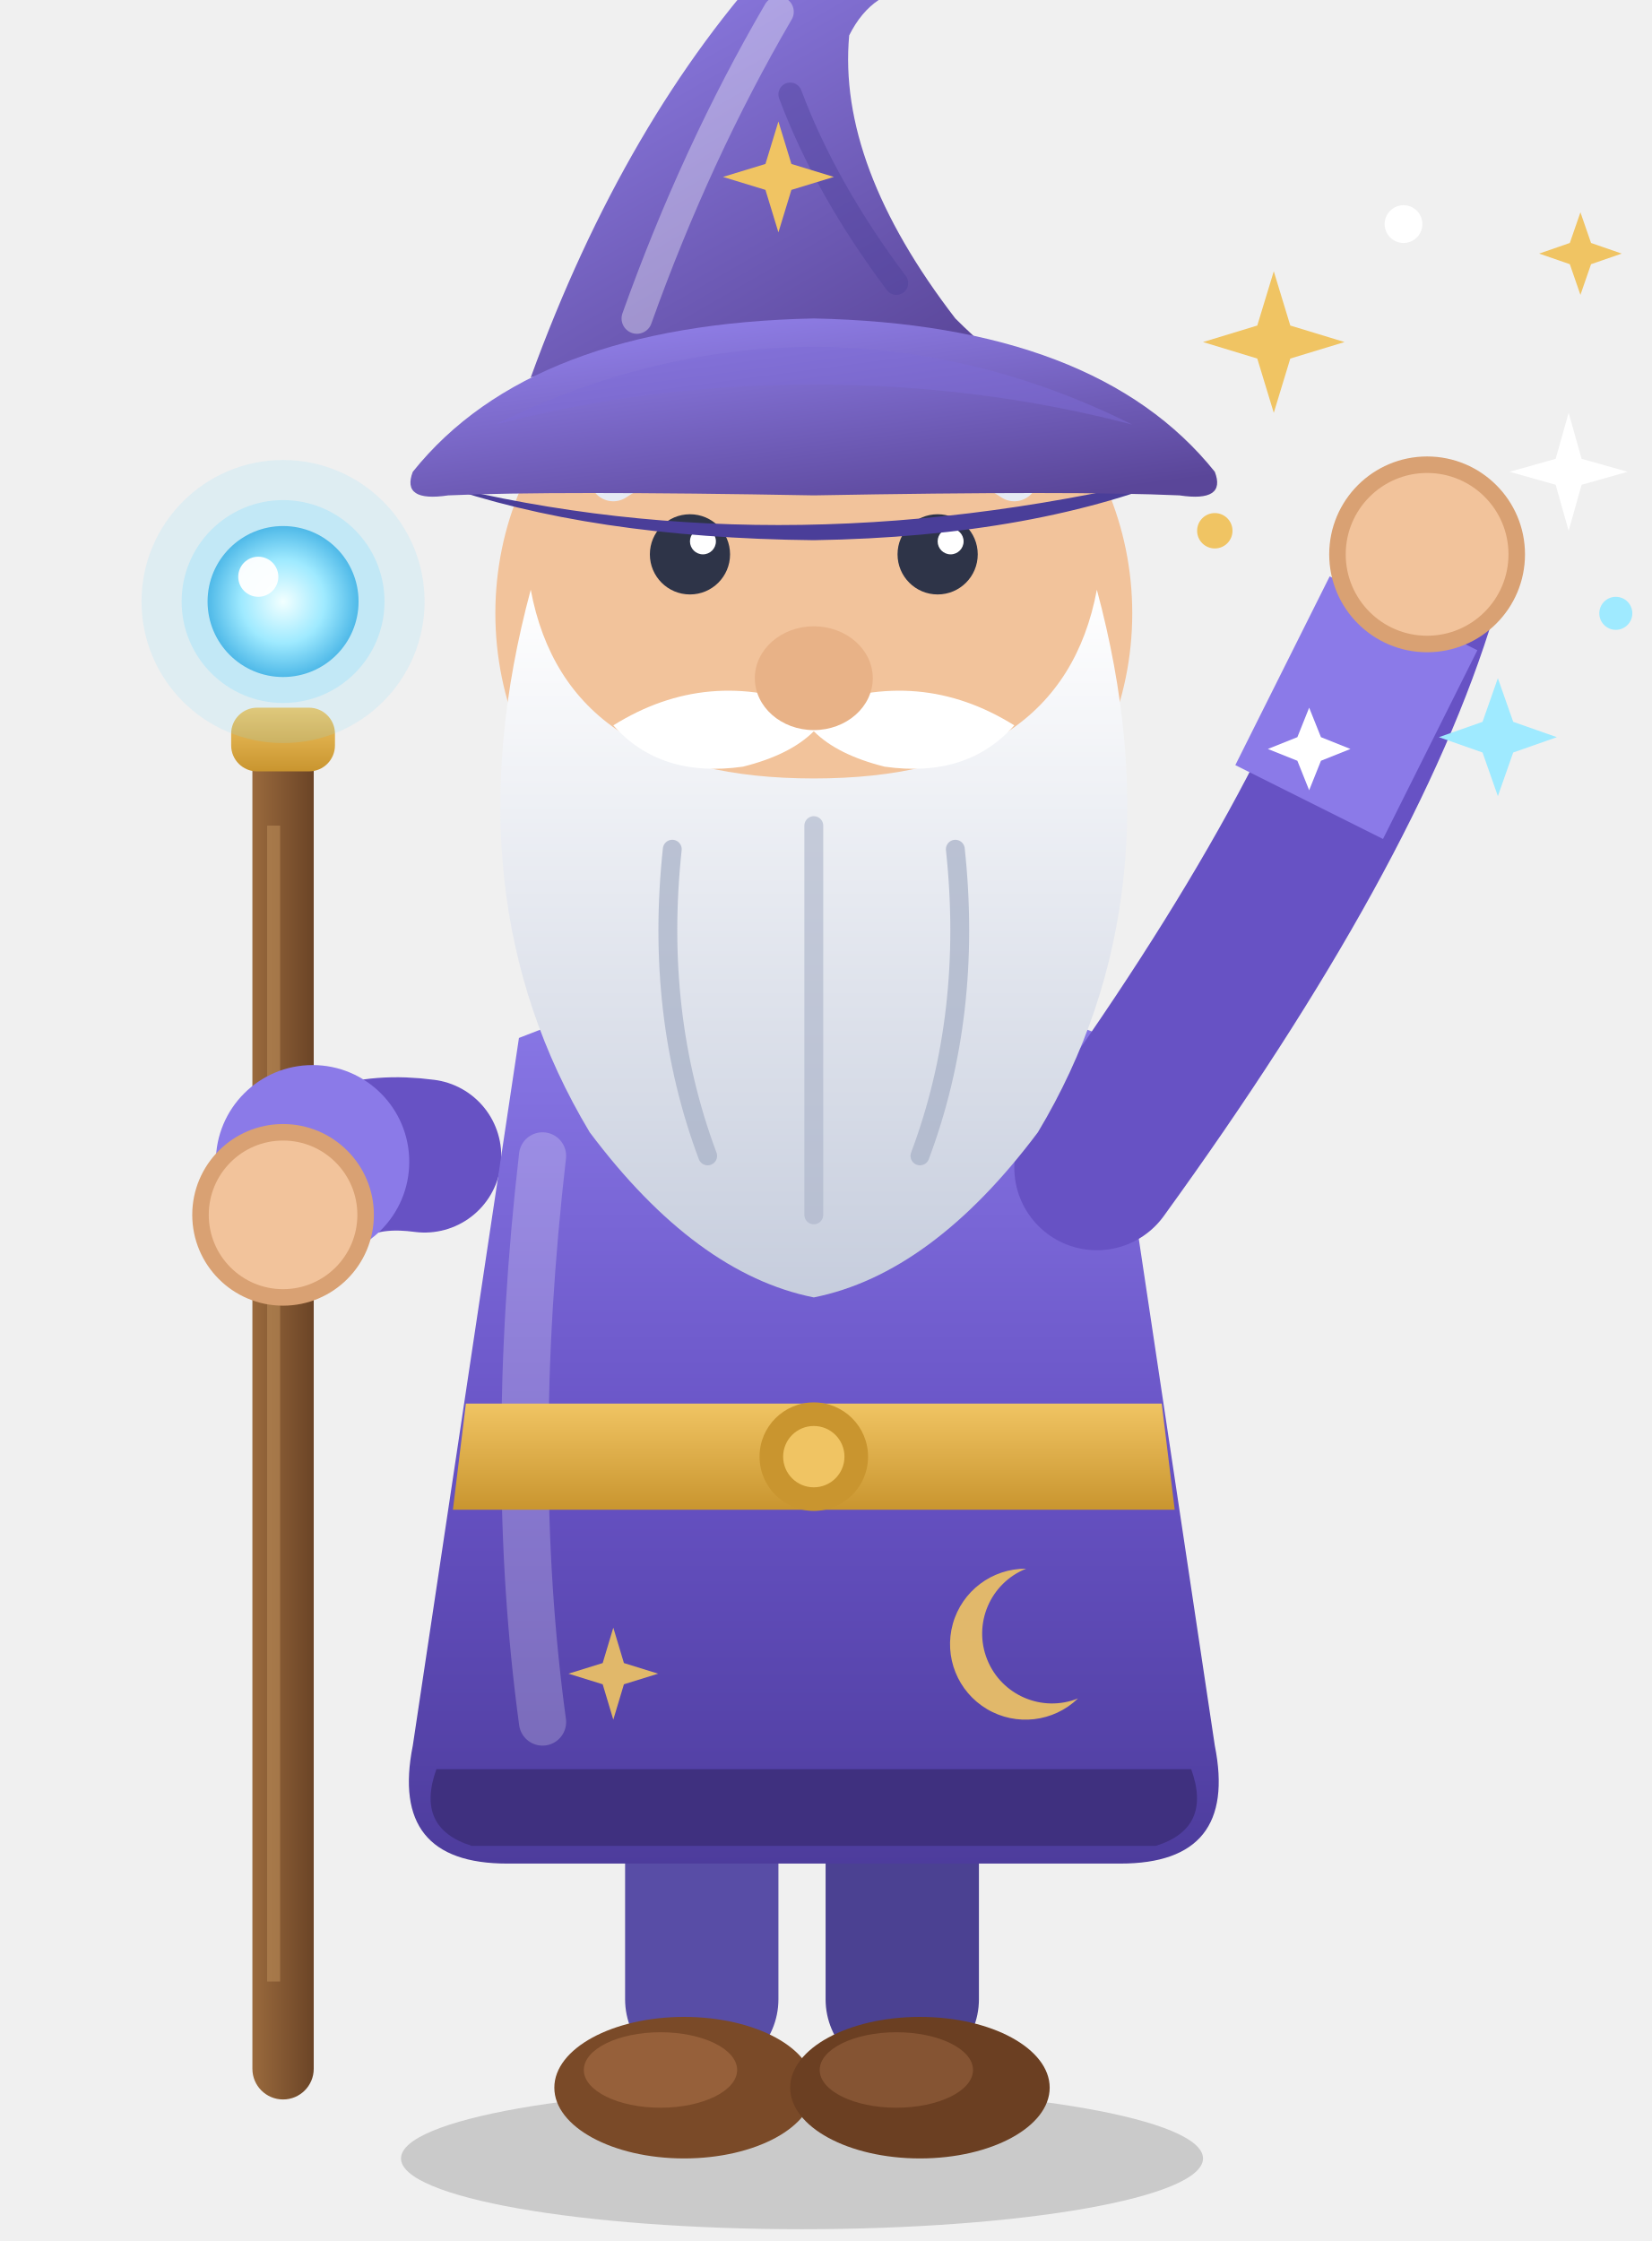
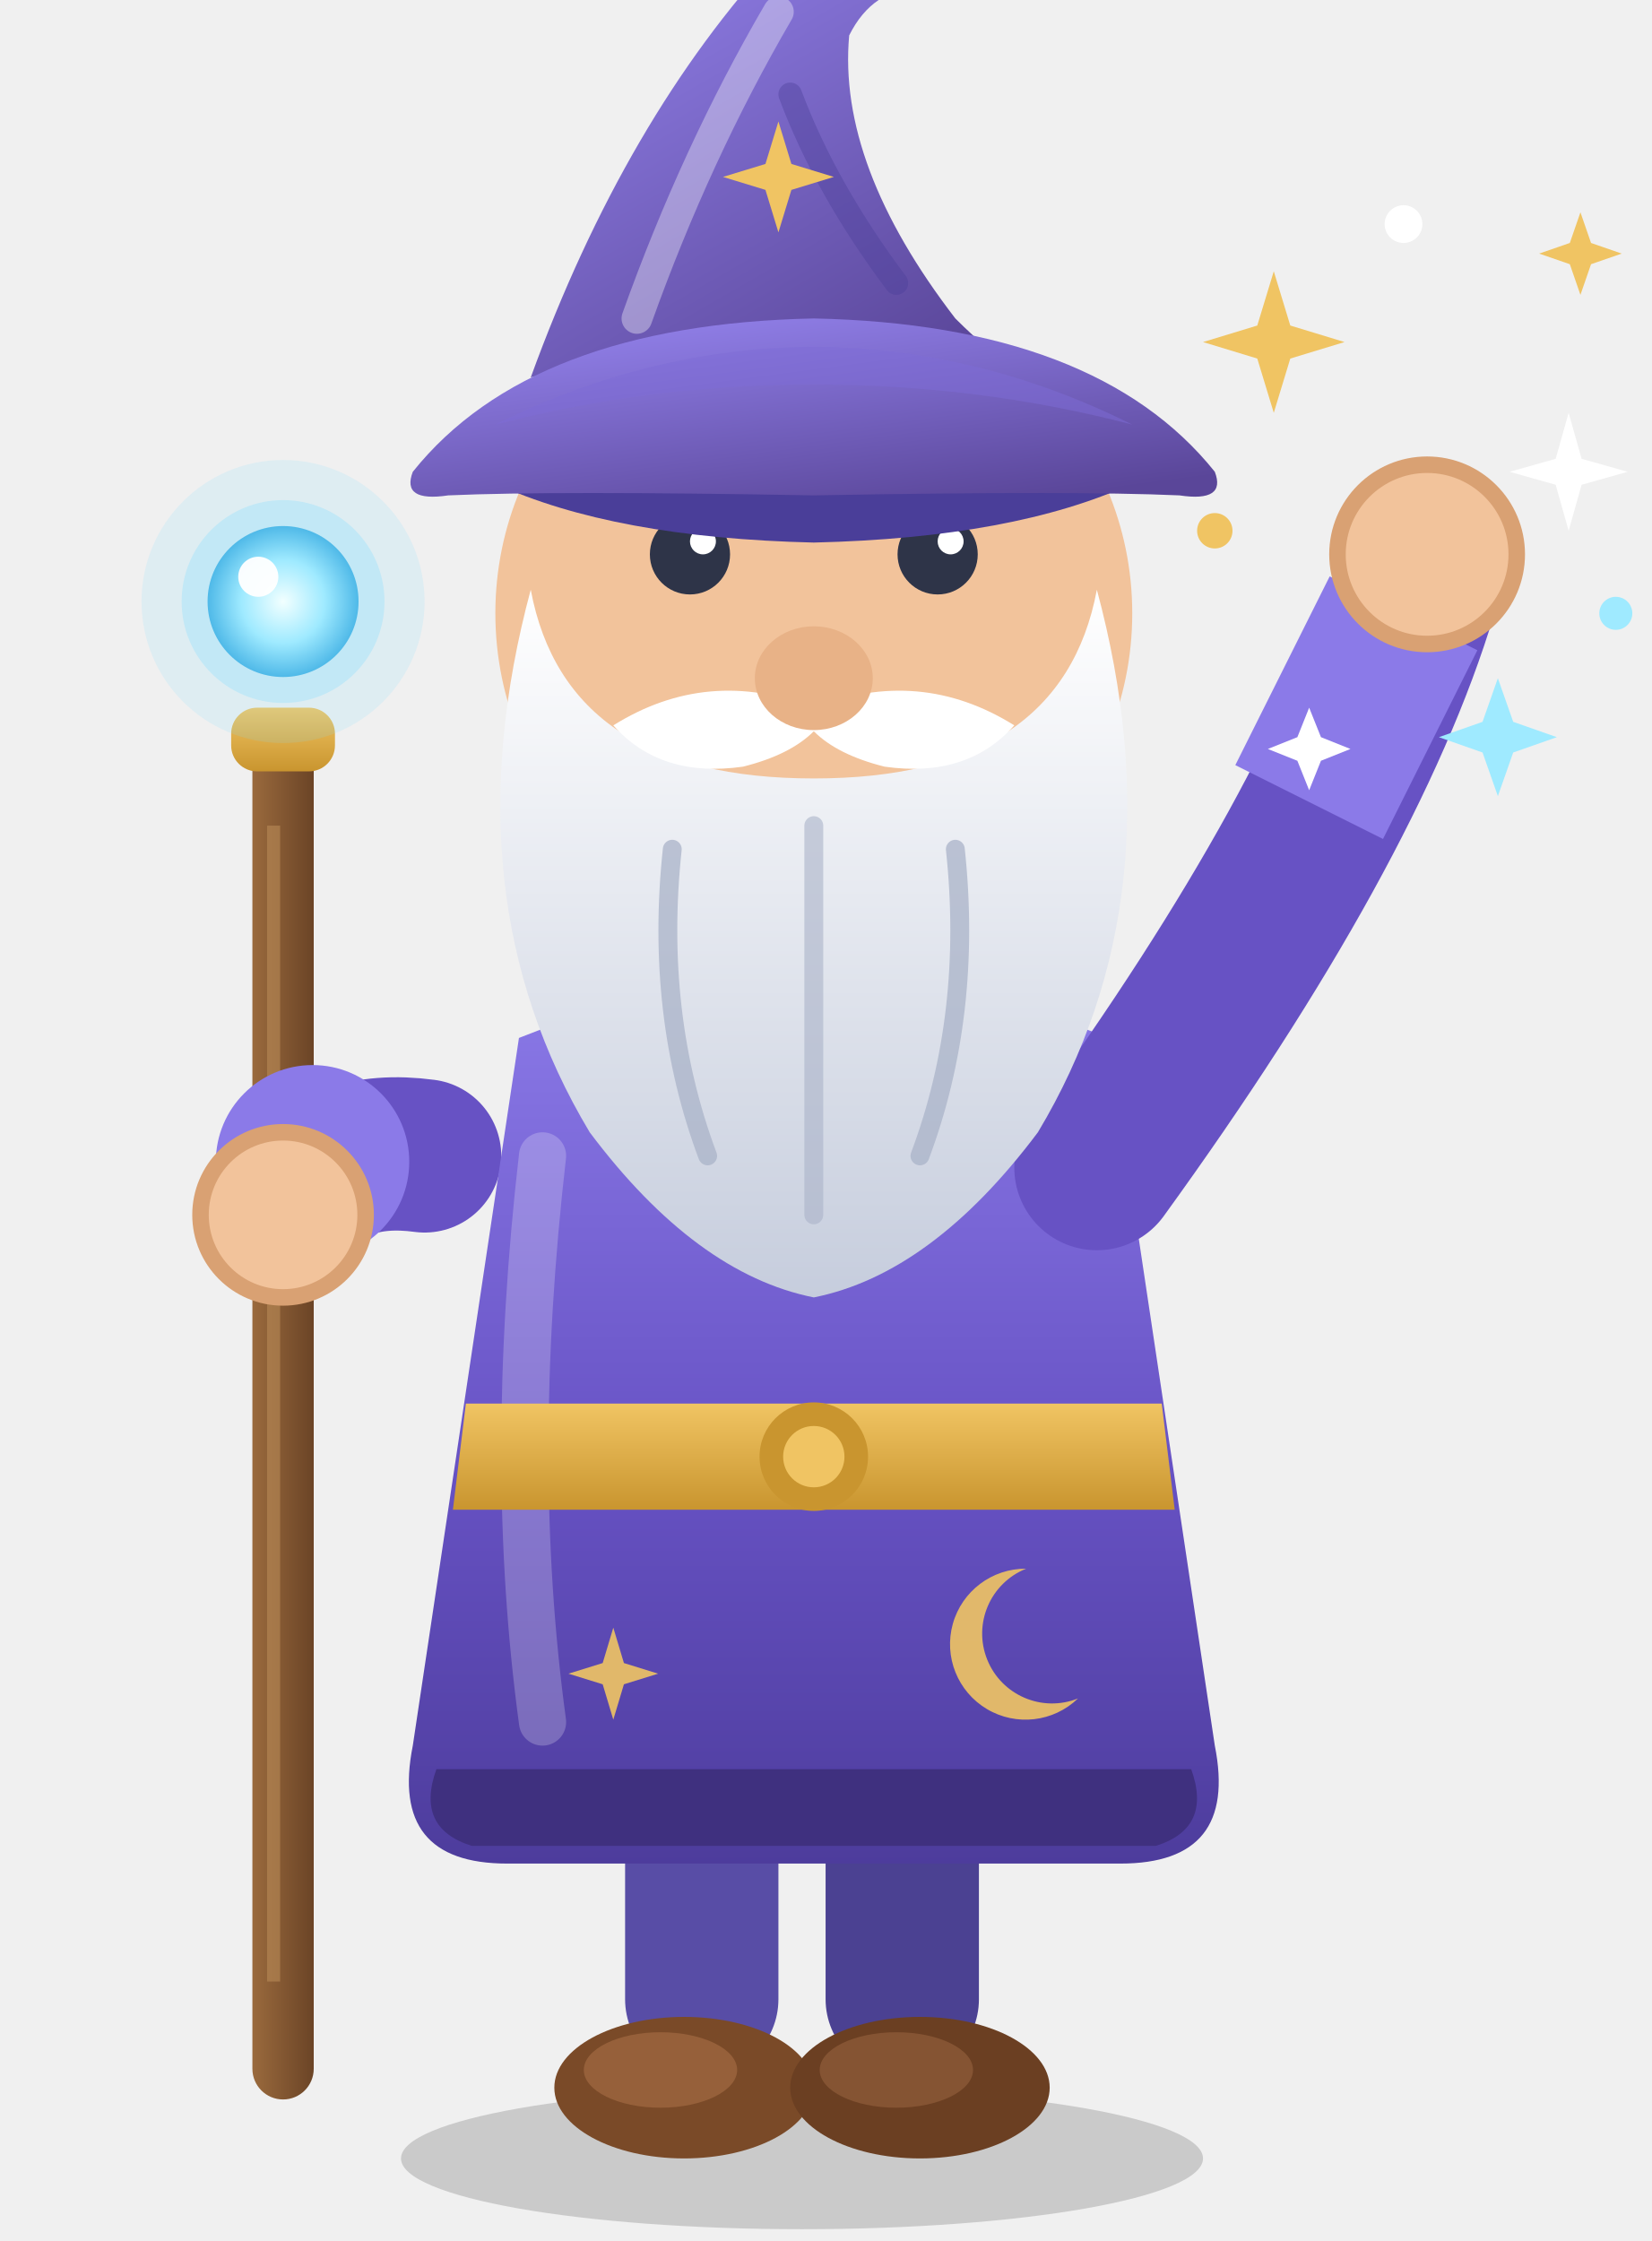
<svg xmlns="http://www.w3.org/2000/svg" viewBox="0 0 140 190" width="140" height="190">
  <defs>
    <linearGradient id="wizRobe" x1="0" y1="0" x2="0" y2="1">
      <stop offset="0" stop-color="#8b7ae8" />
      <stop offset="0.55" stop-color="#6752c4" />
      <stop offset="1" stop-color="#4d3c9c" />
    </linearGradient>
    <linearGradient id="wizHat" x1="0.2" y1="0" x2="0.8" y2="1">
      <stop offset="0" stop-color="#9382ec" />
      <stop offset="1" stop-color="#5a4699" />
    </linearGradient>
    <linearGradient id="wizBeard" x1="0" y1="0" x2="0" y2="1">
      <stop offset="0" stop-color="#ffffff" />
      <stop offset="1" stop-color="#c6cddd" />
    </linearGradient>
    <linearGradient id="wizGold" x1="0" y1="0" x2="0" y2="1">
      <stop offset="0" stop-color="#f0c463" />
      <stop offset="1" stop-color="#c9952f" />
    </linearGradient>
    <linearGradient id="wizWood" x1="0" y1="0" x2="1" y2="0">
      <stop offset="0" stop-color="#9a6a3d" />
      <stop offset="1" stop-color="#6b4426" />
    </linearGradient>
    <radialGradient id="wizOrbFill">
      <stop offset="0" stop-color="#f2ffff" />
      <stop offset="0.55" stop-color="#9feaff" />
      <stop offset="1" stop-color="#4fb9e8" />
    </radialGradient>
  </defs>
  <ellipse cx="68" cy="183" rx="34" ry="6" fill="#000000" opacity="0.16" />
  <g id="leg-left">
    <rect x="53" y="146" width="13" height="30" rx="6.5" fill="#584da6" />
    <ellipse cx="58" cy="177" rx="11" ry="6" fill="#7a4a28" />
    <ellipse cx="56" cy="175.5" rx="6.5" ry="3.2" fill="#96603a" />
  </g>
  <g id="leg-right">
    <rect x="70" y="146" width="13" height="30" rx="6.5" fill="#4b4192" />
    <ellipse cx="78" cy="177" rx="11" ry="6" fill="#6b3f22" />
    <ellipse cx="76" cy="175.5" rx="6.5" ry="3.2" fill="#855433" />
  </g>
  <g id="arm-rest">
    <path d="M36 98 Q28.5 97 25 102" stroke="#6752c4" stroke-width="13" stroke-linecap="round" fill="none" />
    <rect x="21.4" y="62" width="5.2" height="116" rx="2.6" fill="url(#wizWood)" />
    <line x1="23.2" y1="70" x2="23.2" y2="168" stroke="#b98b57" stroke-width="1.1" opacity="0.6" />
    <rect x="19.6" y="60" width="8.8" height="5.4" rx="2.2" fill="url(#wizGold)" />
    <g id="orb">
      <circle cx="24" cy="51" r="12" fill="#7fdcff" opacity="0.16" />
      <circle cx="24" cy="51" r="8.6" fill="#7fdcff" opacity="0.3" />
      <circle cx="24" cy="51" r="6.4" fill="url(#wizOrbFill)" />
      <circle cx="21.9" cy="48.9" r="1.7" fill="#ffffff" opacity="0.95" />
    </g>
    <circle cx="26.5" cy="98.5" r="8.2" fill="#8b7ae8" />
    <circle cx="24" cy="103" r="7" fill="#f2c39b" />
    <circle cx="24" cy="103" r="7" fill="none" stroke="#d9a173" stroke-width="1.4" />
  </g>
  <g id="body">
    <path d="M44 88 Q69 78 94 88 L103 148 Q105 158 95 158 L43 158 Q33 158 35 148 Z" fill="url(#wizRobe)" />
    <path d="M46 98 Q43 124 46 146" stroke="#ffffff" stroke-width="4" stroke-linecap="round" fill="none" opacity="0.22" />
    <path d="M37 150 L101 150 Q102.8 155 98 156.5 L40 156.5 Q35.2 155 37 150 Z" fill="#3f307f" />
    <path d="M39.5 119 L98.5 119 L99.6 128 L38.4 128 Z" fill="url(#wizGold)" />
    <circle cx="69" cy="123.5" r="4.6" fill="#c9952f" />
    <circle cx="69" cy="123.5" r="2.6" fill="#f0c463" />
    <path d="M52 138 L52.9 141 L55.8 141.9 L52.9 142.8 L52 145.8 L51.1 142.8 L48.2 141.9 L51.1 141 Z" fill="#f0c463" opacity="0.9" />
    <path d="M87 133 a6.4 6.4 0 1 0 4.4 11 a5.2 5.2 0 1 1 -4.4 -11 Z" fill="#f0c463" opacity="0.9" />
  </g>
  <g id="arm-wave">
    <path d="M93 99 Q114 70 120 50" stroke="#6752c4" stroke-width="14" stroke-linecap="round" fill="none" />
    <path d="M111 68 Q116 58 119 52" stroke="#8b7ae8" stroke-width="14" stroke-linecap="butt" fill="none" />
    <circle cx="121" cy="47" r="7.6" fill="#f2c39b" />
    <circle cx="121" cy="47" r="7.6" fill="none" stroke="#d9a173" stroke-width="1.4" />
  </g>
  <g id="head">
    <circle cx="69" cy="52" r="27" fill="#f2c39b" />
    <g id="beard">
      <path d="M45 50 Q38 76 50 96 Q59 108 69 110 Q79 108 88 96 Q100 76 93 50 Q90 66 69 66 Q48 66 45 50 Z" fill="url(#wizBeard)" />
      <path d="M57 72 Q55.5 86 60 98" stroke="#aab3c8" stroke-width="1.6" stroke-linecap="round" fill="none" opacity="0.75" />
      <path d="M81 72 Q82.5 86 78 98" stroke="#aab3c8" stroke-width="1.6" stroke-linecap="round" fill="none" opacity="0.75" />
      <path d="M69 70 L69 103" stroke="#aab3c8" stroke-width="1.6" stroke-linecap="round" opacity="0.6" />
      <path d="M69 60 Q60 56.5 52 61.5 Q56 66 63 65 Q67 64 69 62 Q71 64 75 65 Q82 66 86 61.5 Q78 56.5 69 60 Z" fill="#ffffff" />
    </g>
    <ellipse cx="69" cy="57.5" rx="5" ry="4.4" fill="#e8b287" />
    <g id="eyes">
      <circle cx="58.5" cy="47" r="3.4" fill="#2e3448" />
      <circle cx="79.5" cy="47" r="3.4" fill="#2e3448" />
      <circle cx="59.6" cy="45.9" r="1.1" fill="#ffffff" />
      <circle cx="80.6" cy="45.9" r="1.1" fill="#ffffff" />
    </g>
    <path d="M52 40.5 Q58 36.5 64 39.5" stroke="#e6ebf4" stroke-width="4" stroke-linecap="round" fill="none" />
    <path d="M74 39.5 Q80 36.5 86 40.5" stroke="#e6ebf4" stroke-width="4" stroke-linecap="round" fill="none" />
    <g id="hat">
      <path d="M45 32 Q53 10 66 -4 Q69 -7 73 -8 Q79 -9 81 -5 Q82 -2 78 -1 Q74 -1 72 3 Q71 14 81 27 Q84 30 87 32 Q66 26 45 32 Z" fill="url(#wizHat)" />
      <path d="M54 27 Q59 13 66 1" stroke="#ffffff" stroke-width="2.6" stroke-linecap="round" fill="none" opacity="0.35" />
      <path d="M67 8 Q70 16 76 24" stroke="#4a3e99" stroke-width="2" stroke-linecap="round" fill="none" opacity="0.4" />
      <path d="M66 10.3 L67.1 13.9 L70.7 15 L67.1 16.1 L66 19.7 L64.9 16.1 L61.3 15 L64.9 13.9 Z" fill="#f0c463" />
-       <path d="M37 41 Q67 48.5 101 40 Q88 45.5 69 45.8 Q50 45.6 37 41 Z" fill="#4a3e99" />
+       <path d="M42 41 L96 41 Q86 45.6 69 46 Q52 45.6 42 41 Z" fill="#4a3e99" />
      <path d="M35 40 Q45 27.5 69 27 Q93 27.5 103 40 Q104 42.6 100 42 Q91 41.6 69 42 Q47 41.6 38 42 Q34 42.6 35 40 Z" fill="url(#wizHat)" />
      <path d="M42 36 Q55 29.5 69 29.4 Q83 29.5 96 36 Q83 32.6 69 32.6 Q55 32.6 42 36 Z" fill="#7d6bd6" opacity="0.5" />
    </g>
  </g>
  <g id="sparkles">
    <path d="M108 23 L109.4 27.6 L114 29 L109.4 30.4 L108 35 L106.6 30.4 L102 29 L106.6 27.6 Z" fill="#f0c463" />
    <path d="M133 35 L134.1 38.9 L138 40 L134.1 41.1 L133 45 L131.9 41.1 L128 40 L131.9 38.9 Z" fill="#ffffff" />
    <path d="M127 57.5 L128.3 61.2 L132 62.5 L128.3 63.8 L127 67.5 L125.7 63.8 L122 62.5 L125.7 61.2 Z" fill="#9feaff" />
    <path d="M111 60 L112 62.5 L114.5 63.5 L112 64.5 L111 67 L110 64.5 L107.5 63.5 L110 62.5 Z" fill="#ffffff" />
    <path d="M134 18 L134.9 20.6 L137.5 21.5 L134.9 22.4 L134 25 L133.1 22.4 L130.5 21.5 L133.1 20.6 Z" fill="#f0c463" />
    <circle cx="119" cy="19" r="1.6" fill="#ffffff" />
    <circle cx="137" cy="52" r="1.4" fill="#9feaff" />
    <circle cx="103" cy="45" r="1.5" fill="#f0c463" />
  </g>
</svg>
